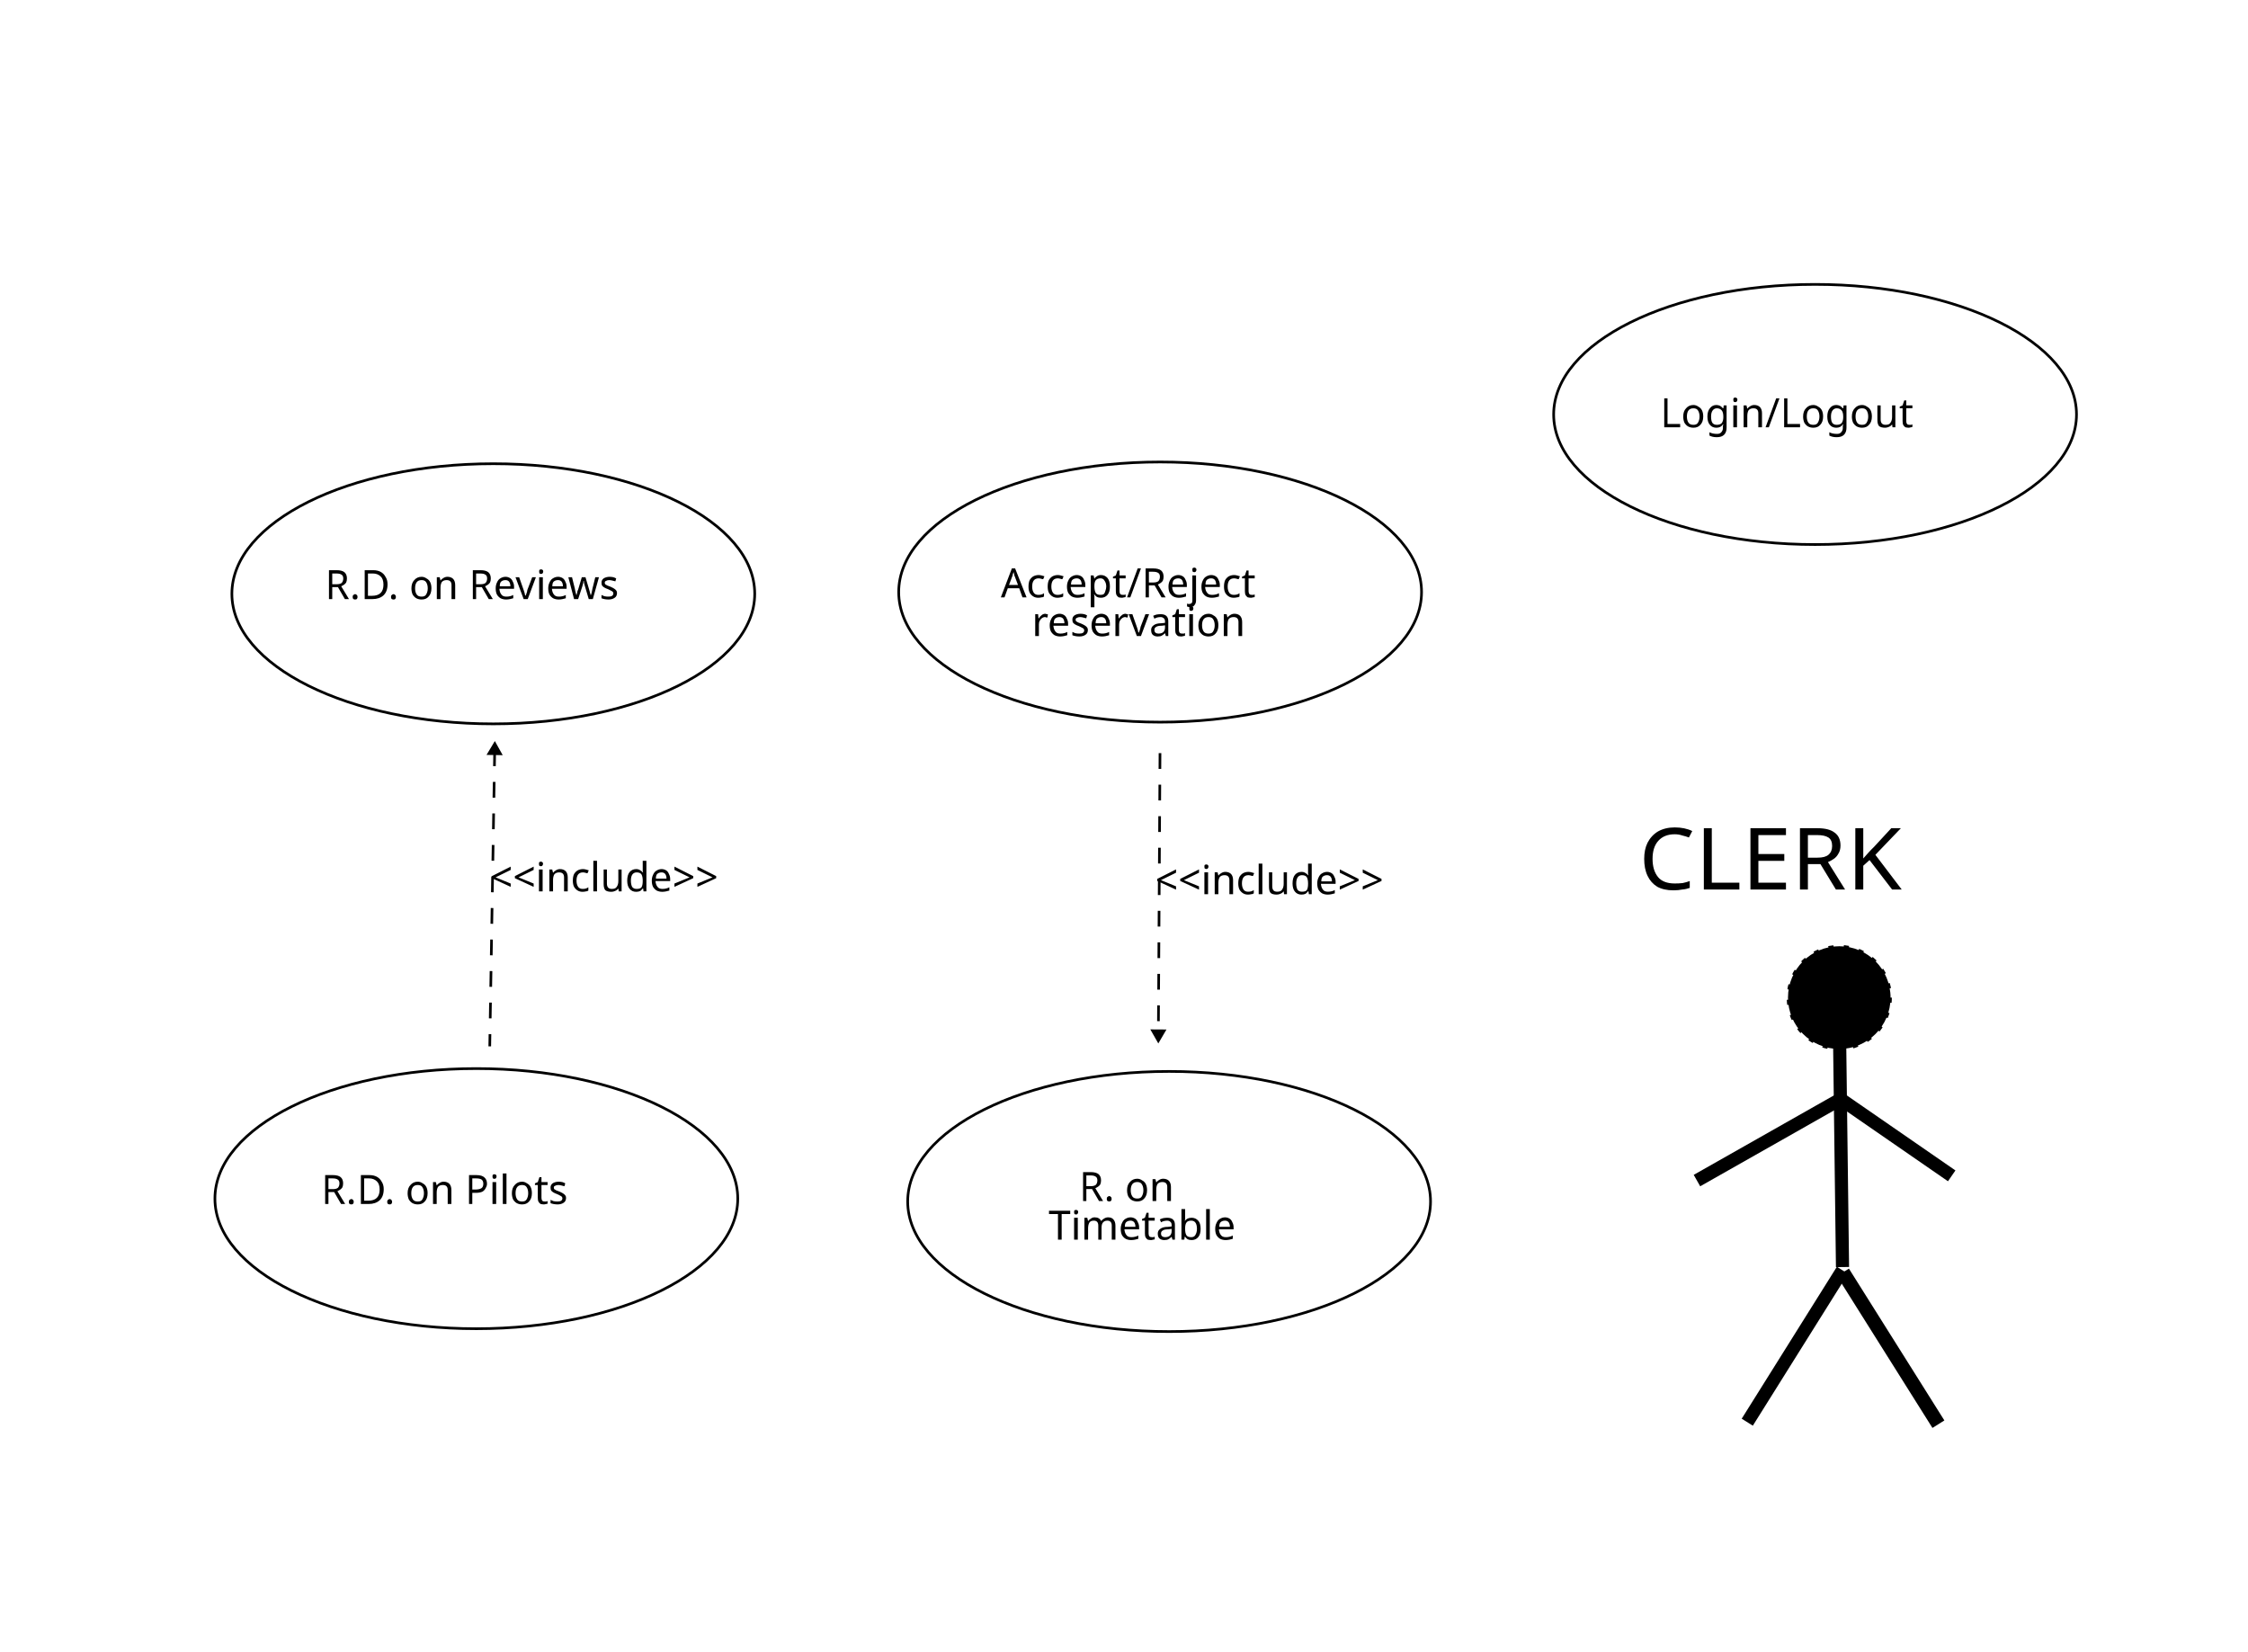
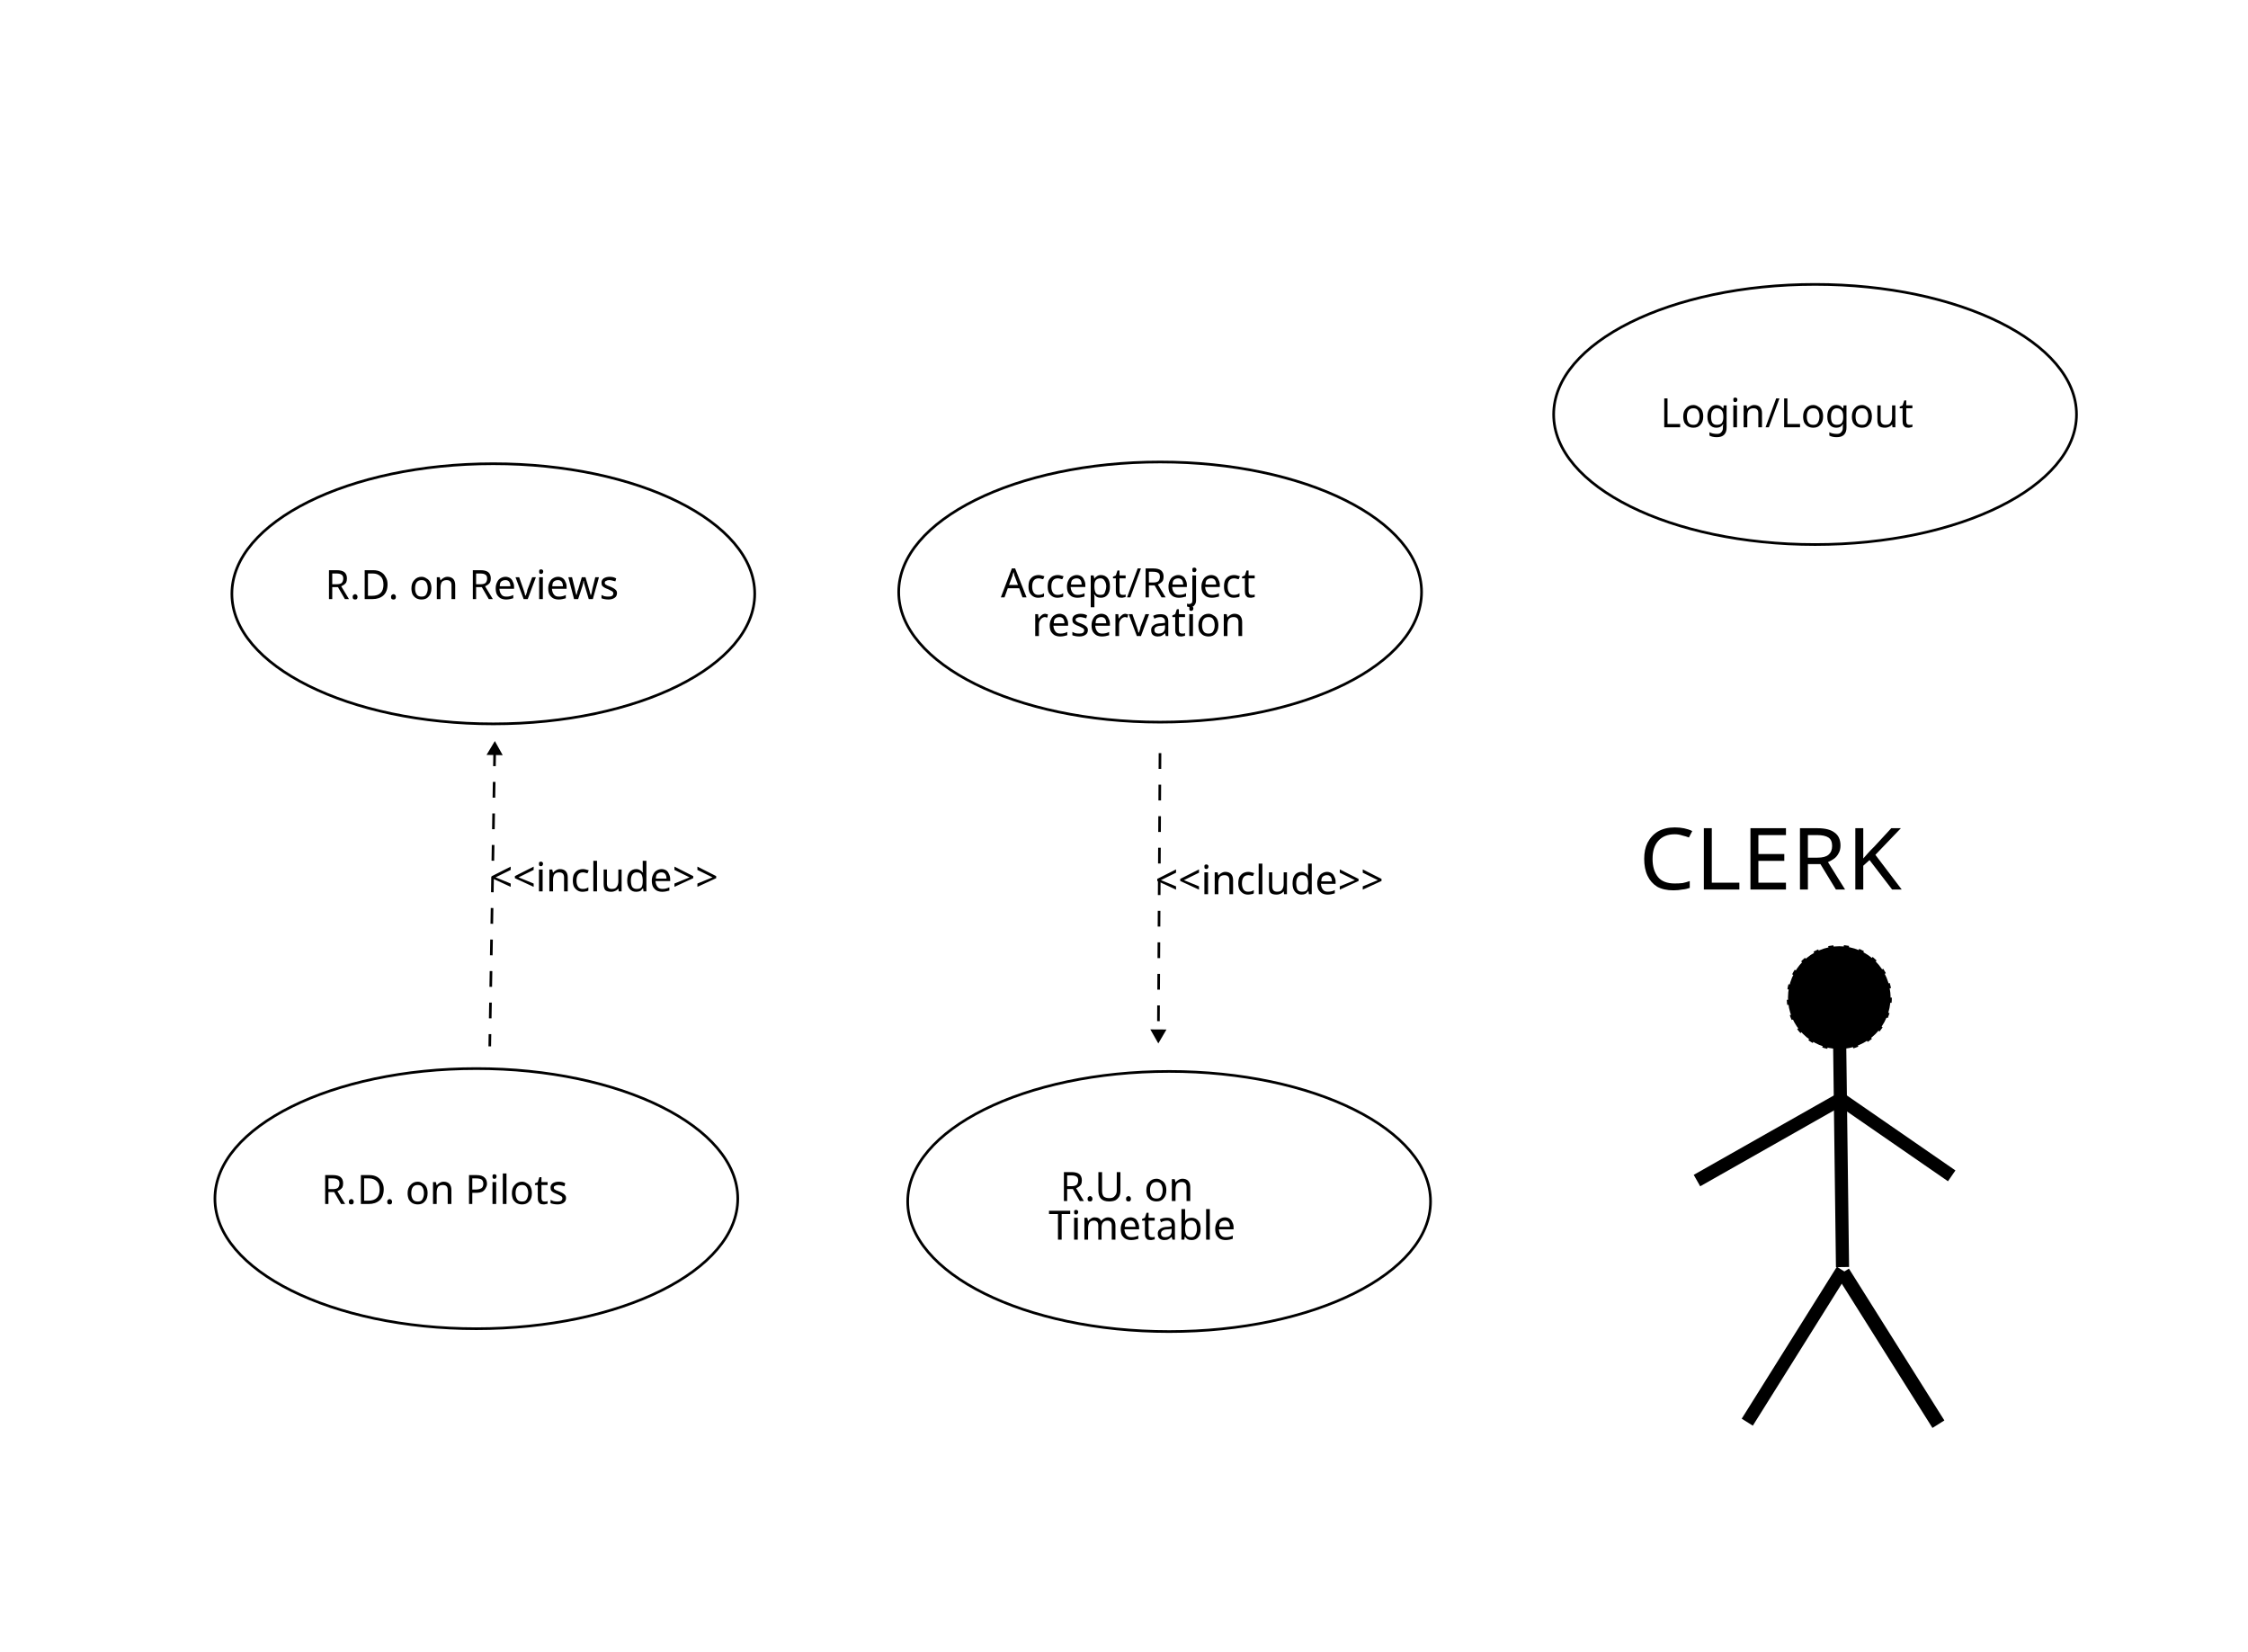
<svg xmlns="http://www.w3.org/2000/svg" width="85.561mm" height="62.861mm" viewBox="0 0 85.561 62.861" version="1.1" id="svg1">
  <defs id="defs1">
    <marker style="overflow:visible" id="Triangle" refX="0" refY="0" orient="auto-start-reverse" markerWidth="1" markerHeight="1" viewBox="0 0 1 1" preserveAspectRatio="xMidYMid">
      <path transform="scale(0.5)" style="fill:context-stroke;fill-rule:evenodd;stroke:context-stroke;stroke-width:1pt" d="M 5.77,0 -2.88,5 V -5 Z" id="path135" />
    </marker>
    <rect x="212.676" y="121.963" width="2.73" height="8.101" id="rect4" />
  </defs>
  <g id="layer1" transform="translate(-38.86334,-4.323834)">
    <text xml:space="preserve" style="font-style:normal;font-variant:normal;font-weight:normal;font-stretch:normal;font-size:1.534px;line-height:1.463px;font-family:Sans;-inkscape-font-specification:'Sans, Normal';font-variant-ligatures:normal;font-variant-caps:normal;font-variant-numeric:normal;font-variant-east-asian:normal;text-align:center;text-anchor:middle;fill:#000000;fill-opacity:1;stroke:#000000;stroke-width:0;stroke-miterlimit:3;stroke-dasharray:none;stroke-dashoffset:0;stroke-opacity:1" x="83.682" y="26.899" id="text1" transform="scale(0.9941409,1.005894)">
      <tspan style="font-style:normal;font-variant:normal;font-weight:normal;font-stretch:normal;font-size:1.534px;line-height:1.463px;font-family:Sans;-inkscape-font-specification:'Sans, Normal';font-variant-ligatures:normal;font-variant-caps:normal;font-variant-numeric:normal;font-variant-east-asian:normal;text-align:center;text-anchor:middle;fill:#000000;fill-opacity:1;stroke:#000000;stroke-width:0;stroke-miterlimit:3;stroke-dasharray:none;stroke-dashoffset:0;stroke-opacity:1" x="83.682" y="26.899" id="tspan2">Accept/Reject</tspan>
      <tspan style="font-style:normal;font-variant:normal;font-weight:normal;font-stretch:normal;font-size:1.534px;line-height:1.463px;font-family:Sans;-inkscape-font-specification:'Sans, Normal';font-variant-ligatures:normal;font-variant-caps:normal;font-variant-numeric:normal;font-variant-east-asian:normal;text-align:center;text-anchor:middle;fill:#000000;fill-opacity:1;stroke:#000000;stroke-width:0;stroke-miterlimit:3;stroke-dasharray:none;stroke-dashoffset:0;stroke-opacity:1" x="83.682" y="28.362" id="tspan5">reservation</tspan>
    </text>
    <ellipse style="fill:none;stroke:#000000;stroke-width:0.101;stroke-dasharray:none" id="path1" cx="83.019" cy="26.856" rx="9.95" ry="4.95" />
    <text xml:space="preserve" style="font-style:normal;font-variant:normal;font-weight:normal;font-stretch:normal;font-size:1.534px;line-height:1.463px;font-family:Sans;-inkscape-font-specification:'Sans, Normal';font-variant-ligatures:normal;font-variant-caps:normal;font-variant-numeric:normal;font-variant-east-asian:normal;text-align:center;text-anchor:middle;fill:#000000;fill-opacity:1;stroke:#000000;stroke-width:0;stroke-miterlimit:3;stroke-dasharray:none;stroke-dashoffset:0;stroke-opacity:1" x="58.153" y="26.965" id="text1-7" transform="scale(0.9941409,1.005894)">
      <tspan style="font-style:normal;font-variant:normal;font-weight:normal;font-stretch:normal;font-size:1.534px;line-height:1.463px;font-family:Sans;-inkscape-font-specification:'Sans, Normal';font-variant-ligatures:normal;font-variant-caps:normal;font-variant-numeric:normal;font-variant-east-asian:normal;text-align:center;text-anchor:middle;fill:#000000;fill-opacity:1;stroke:#000000;stroke-width:0;stroke-miterlimit:3;stroke-dasharray:none;stroke-dashoffset:0;stroke-opacity:1" x="58.153" y="26.965" id="tspan5-2">R.D. on Reviews</tspan>
    </text>
    <ellipse style="fill:none;stroke:#000000;stroke-width:0.101;stroke-dasharray:none" id="path1-0" cx="57.639" cy="26.922" rx="9.95" ry="4.95" />
    <text xml:space="preserve" transform="matrix(0.2645833,0,0,0.2645833,-26.70291,-41.13847)" id="text4" style="font-style:normal;font-variant:normal;font-weight:normal;font-stretch:normal;font-size:8px;line-height:8.099px;font-family:Sans;-inkscape-font-specification:'Sans, Normal';font-variant-ligatures:normal;font-variant-caps:normal;font-variant-numeric:normal;font-variant-east-asian:normal;text-align:center;white-space:pre;shape-inside:url(#rect4);display:inline;fill:#000000;fill-opacity:1;stroke:#000000;stroke-width:0.378;stroke-miterlimit:3;stroke-dasharray:none;stroke-dashoffset:0;stroke-opacity:1" />
    <ellipse style="fill:#000000;fill-opacity:1;stroke:#000000;stroke-width:0.098;stroke-miterlimit:3;stroke-dasharray:0.195, 0.391;stroke-dashoffset:0;stroke-opacity:1" id="path13" cx="108.868" cy="42.29" rx="1.952" ry="1.955" />
    <path style="fill:#000000;fill-opacity:1;stroke:#000000;stroke-width:0.5;stroke-miterlimit:3;stroke-dasharray:none;stroke-dashoffset:0;stroke-opacity:1" d="m 108.86,42.26 0.131,10.284" id="path14" />
    <path style="fill:#000000;fill-opacity:1;stroke:#000000;stroke-width:0.5;stroke-miterlimit:3;stroke-dasharray:none;stroke-dashoffset:0;stroke-opacity:1" d="m 108.855,46.19 -5.404,3.063" id="path15" />
    <path style="fill:#000000;fill-opacity:1;stroke:#000000;stroke-width:0.5;stroke-miterlimit:3;stroke-dasharray:none;stroke-dashoffset:0;stroke-opacity:1" d="m 113.147,49.073 -4.375,-3.022" id="path16" />
    <path style="fill:#000000;fill-opacity:1;stroke:#000000;stroke-width:0.5;stroke-miterlimit:3;stroke-dasharray:none;stroke-dashoffset:0;stroke-opacity:1" d="m 108.988,52.666 -3.622,5.782" id="path17" />
    <path style="fill:#000000;fill-opacity:1;stroke:#000000;stroke-width:0.536;stroke-miterlimit:3;stroke-dasharray:none;stroke-dashoffset:0;stroke-opacity:1" d="m 112.641,58.524 -3.633,-5.778" id="path18" />
    <text xml:space="preserve" style="font-style:normal;font-variant:normal;font-weight:normal;font-stretch:normal;font-size:3.329px;line-height:3.175px;font-family:Sans;-inkscape-font-specification:'Sans, Normal';font-variant-ligatures:normal;font-variant-caps:normal;font-variant-numeric:normal;font-variant-east-asian:normal;text-align:center;text-anchor:middle;fill:#000000;fill-opacity:1;stroke:#000000;stroke-width:0.001;stroke-miterlimit:3;stroke-dasharray:none;stroke-dashoffset:0;stroke-opacity:1" x="106.533" y="38.86" id="text1-2-1-8" transform="scale(1.017891,0.9824237)">
      <tspan style="font-style:normal;font-variant:normal;font-weight:normal;font-stretch:normal;font-size:3.329px;line-height:3.175px;font-family:Sans;-inkscape-font-specification:'Sans, Normal';font-variant-ligatures:normal;font-variant-caps:normal;font-variant-numeric:normal;font-variant-east-asian:normal;text-align:center;text-anchor:middle;fill:#000000;fill-opacity:1;stroke:#000000;stroke-width:0.001;stroke-miterlimit:3;stroke-dasharray:none;stroke-dashoffset:0;stroke-opacity:1" x="106.533" y="38.86" id="tspan9">CLERK</tspan>
    </text>
    <text xml:space="preserve" style="font-style:normal;font-variant:normal;font-weight:normal;font-stretch:normal;font-size:1.534px;line-height:1.463px;font-family:Sans;-inkscape-font-specification:'Sans, Normal';font-variant-ligatures:normal;font-variant-caps:normal;font-variant-numeric:normal;font-variant-east-asian:normal;text-align:center;text-anchor:middle;fill:#000000;fill-opacity:1;stroke:#000000;stroke-width:0;stroke-miterlimit:3;stroke-dasharray:none;stroke-dashoffset:0;stroke-opacity:1" x="108.495" y="20.465" id="text1-2-8-3-5" transform="scale(0.9941409,1.005894)">
      <tspan style="font-style:normal;font-variant:normal;font-weight:normal;font-stretch:normal;font-size:1.534px;line-height:1.463px;font-family:Sans;-inkscape-font-specification:'Sans, Normal';font-variant-ligatures:normal;font-variant-caps:normal;font-variant-numeric:normal;font-variant-east-asian:normal;text-align:center;text-anchor:middle;fill:#000000;fill-opacity:1;stroke:#000000;stroke-width:0;stroke-miterlimit:3;stroke-dasharray:none;stroke-dashoffset:0;stroke-opacity:1" x="108.495" y="20.465" id="tspan1">Login/Logout</tspan>
    </text>
    <ellipse style="fill:none;stroke:#000000;stroke-width:0.101;stroke-dasharray:none" id="path1-10-1-3-0" cx="107.947" cy="20.097" rx="9.95" ry="4.95" />
    <text xml:space="preserve" style="font-style:normal;font-variant:normal;font-weight:normal;font-stretch:normal;font-size:1.534px;line-height:1.463px;font-family:Sans;-inkscape-font-specification:'Sans, Normal';font-variant-ligatures:normal;font-variant-caps:normal;font-variant-numeric:normal;font-variant-east-asian:normal;text-align:center;text-anchor:middle;fill:#000000;fill-opacity:1;stroke:#000000;stroke-width:0;stroke-miterlimit:3;stroke-dasharray:none;stroke-dashoffset:0;stroke-opacity:1" x="83.816" y="49.736" id="text1-4-6" transform="scale(0.9941409,1.005894)">
-       <tspan style="font-style:normal;font-variant:normal;font-weight:normal;font-stretch:normal;font-size:1.534px;line-height:1.463px;font-family:Sans;-inkscape-font-specification:'Sans, Normal';font-variant-ligatures:normal;font-variant-caps:normal;font-variant-numeric:normal;font-variant-east-asian:normal;text-align:center;text-anchor:middle;fill:#000000;fill-opacity:1;stroke:#000000;stroke-width:0;stroke-miterlimit:3;stroke-dasharray:none;stroke-dashoffset:0;stroke-opacity:1" x="83.816" y="49.736" id="tspan3-9">R. on </tspan>
+       <tspan style="font-style:normal;font-variant:normal;font-weight:normal;font-stretch:normal;font-size:1.534px;line-height:1.463px;font-family:Sans;-inkscape-font-specification:'Sans, Normal';font-variant-ligatures:normal;font-variant-caps:normal;font-variant-numeric:normal;font-variant-east-asian:normal;text-align:center;text-anchor:middle;fill:#000000;fill-opacity:1;stroke:#000000;stroke-width:0;stroke-miterlimit:3;stroke-dasharray:none;stroke-dashoffset:0;stroke-opacity:1" x="83.816" y="49.736" id="tspan3-9">R.U. on </tspan>
      <tspan style="font-style:normal;font-variant:normal;font-weight:normal;font-stretch:normal;font-size:1.534px;line-height:1.463px;font-family:Sans;-inkscape-font-specification:'Sans, Normal';font-variant-ligatures:normal;font-variant-caps:normal;font-variant-numeric:normal;font-variant-east-asian:normal;text-align:center;text-anchor:middle;fill:#000000;fill-opacity:1;stroke:#000000;stroke-width:0;stroke-miterlimit:3;stroke-dasharray:none;stroke-dashoffset:0;stroke-opacity:1" x="83.816" y="51.199" id="tspan10">Timetable</tspan>
    </text>
    <ellipse style="fill:none;stroke:#000000;stroke-width:0.101;stroke-dasharray:none" id="path1-1-2" cx="83.361" cy="50.049" rx="9.95" ry="4.95" />
    <text xml:space="preserve" style="font-style:normal;font-variant:normal;font-weight:normal;font-stretch:normal;font-size:1.534px;line-height:1.463px;font-family:Sans;-inkscape-font-specification:'Sans, Normal';font-variant-ligatures:normal;font-variant-caps:normal;font-variant-numeric:normal;font-variant-east-asian:normal;text-align:center;text-anchor:middle;fill:#000000;fill-opacity:1;stroke:#000000;stroke-width:0;stroke-miterlimit:3;stroke-dasharray:none;stroke-dashoffset:0;stroke-opacity:1" x="88.688" y="38.126" id="text1-2-8-3-53-1-6" transform="scale(0.9941409,1.005894)">
      <tspan style="font-style:normal;font-variant:normal;font-weight:normal;font-stretch:normal;font-size:1.534px;line-height:1.463px;font-family:Sans;-inkscape-font-specification:'Sans, Normal';font-variant-ligatures:normal;font-variant-caps:normal;font-variant-numeric:normal;font-variant-east-asian:normal;text-align:center;text-anchor:middle;fill:#000000;fill-opacity:1;stroke:#000000;stroke-width:0;stroke-miterlimit:3;stroke-dasharray:none;stroke-dashoffset:0;stroke-opacity:1" x="88.688" y="38.126" id="tspan11-0-5-2-2">&lt;&lt;include&gt;&gt;</tspan>
    </text>
    <path style="fill:#000000;stroke:#000000;stroke-width:0.1;stroke-miterlimit:3;stroke-dasharray:0.6, 0.6;marker-end:url(#Triangle)" d="m 83.014,32.986 -0.062,10.693" id="path7" />
    <text xml:space="preserve" style="font-style:normal;font-variant:normal;font-weight:normal;font-stretch:normal;font-size:1.534px;line-height:1.463px;font-family:Sans;-inkscape-font-specification:'Sans, Normal';font-variant-ligatures:normal;font-variant-caps:normal;font-variant-numeric:normal;font-variant-east-asian:normal;text-align:center;text-anchor:middle;fill:#000000;fill-opacity:1;stroke:#000000;stroke-width:0;stroke-miterlimit:3;stroke-dasharray:none;stroke-dashoffset:0;stroke-opacity:1" x="63.217" y="38.021" id="text1-2-8-3-53-1-6-9" transform="scale(0.9941409,1.005894)">
      <tspan style="font-style:normal;font-variant:normal;font-weight:normal;font-stretch:normal;font-size:1.534px;line-height:1.463px;font-family:Sans;-inkscape-font-specification:'Sans, Normal';font-variant-ligatures:normal;font-variant-caps:normal;font-variant-numeric:normal;font-variant-east-asian:normal;text-align:center;text-anchor:middle;fill:#000000;fill-opacity:1;stroke:#000000;stroke-width:0;stroke-miterlimit:3;stroke-dasharray:none;stroke-dashoffset:0;stroke-opacity:1" x="63.217" y="38.021" id="tspan11-0-5-2-2-3">&lt;&lt;include&gt;&gt;</tspan>
    </text>
    <path style="fill:#000000;stroke:#000000;stroke-width:0.1;stroke-miterlimit:3;stroke-dasharray:0.6, 0.6;marker-start:url(#Triangle)" d="M 57.692,32.881 57.504,44.145" id="path7-1" />
    <g id="g1" transform="translate(-23.06466,23.28777)">
      <text xml:space="preserve" style="font-style:normal;font-variant:normal;font-weight:normal;font-stretch:normal;font-size:1.534px;line-height:1.463px;font-family:Sans;-inkscape-font-specification:'Sans, Normal';font-variant-ligatures:normal;font-variant-caps:normal;font-variant-numeric:normal;font-variant-east-asian:normal;text-align:center;text-anchor:middle;fill:#000000;fill-opacity:1;stroke:#000000;stroke-width:0;stroke-miterlimit:3;stroke-dasharray:none;stroke-dashoffset:0;stroke-opacity:1" x="80.703" y="26.698" id="text1-5" transform="scale(0.9941409,1.005894)">
        <tspan style="font-style:normal;font-variant:normal;font-weight:normal;font-stretch:normal;font-size:1.534px;line-height:1.463px;font-family:Sans;-inkscape-font-specification:'Sans, Normal';font-variant-ligatures:normal;font-variant-caps:normal;font-variant-numeric:normal;font-variant-east-asian:normal;text-align:center;text-anchor:middle;fill:#000000;fill-opacity:1;stroke:#000000;stroke-width:0;stroke-miterlimit:3;stroke-dasharray:none;stroke-dashoffset:0;stroke-opacity:1" x="80.703" y="26.698" id="tspan5-22">R.D. on Pilots</tspan>
      </text>
      <ellipse style="fill:none;stroke:#000000;stroke-width:0.101;stroke-dasharray:none" id="path1-8" cx="80.058" cy="26.653" rx="9.95" ry="4.95" />
    </g>
  </g>
</svg>
